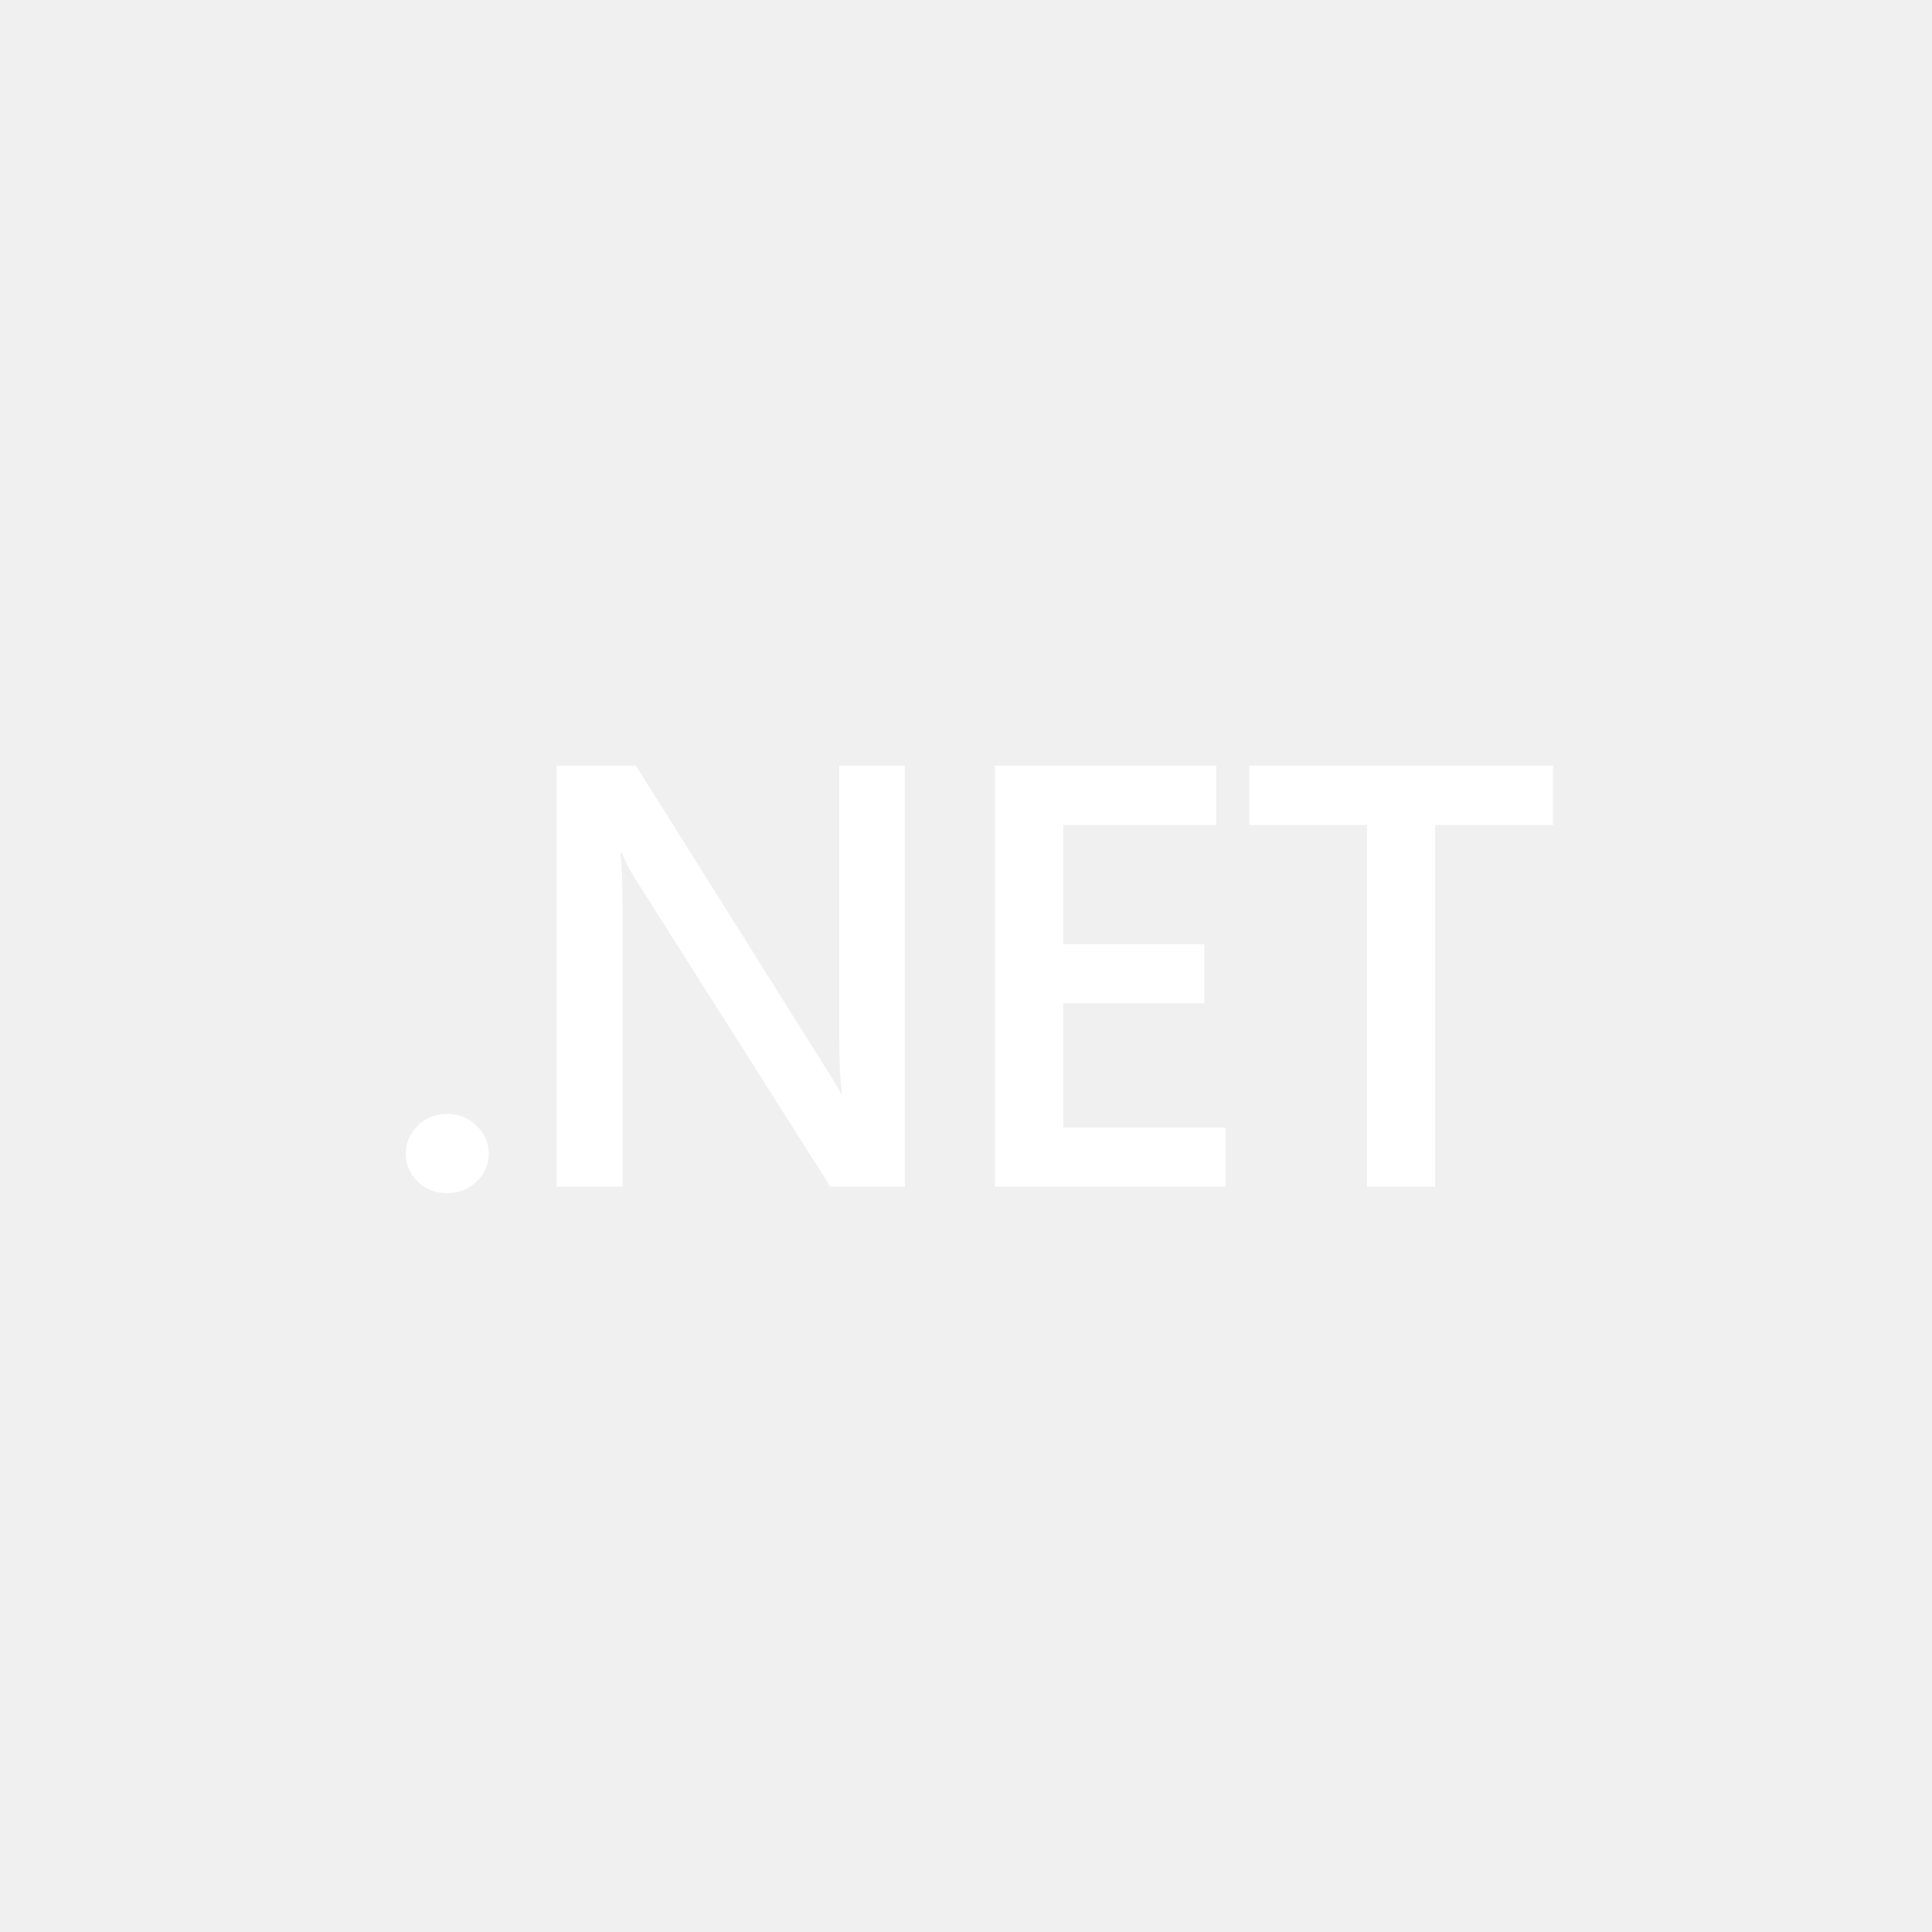
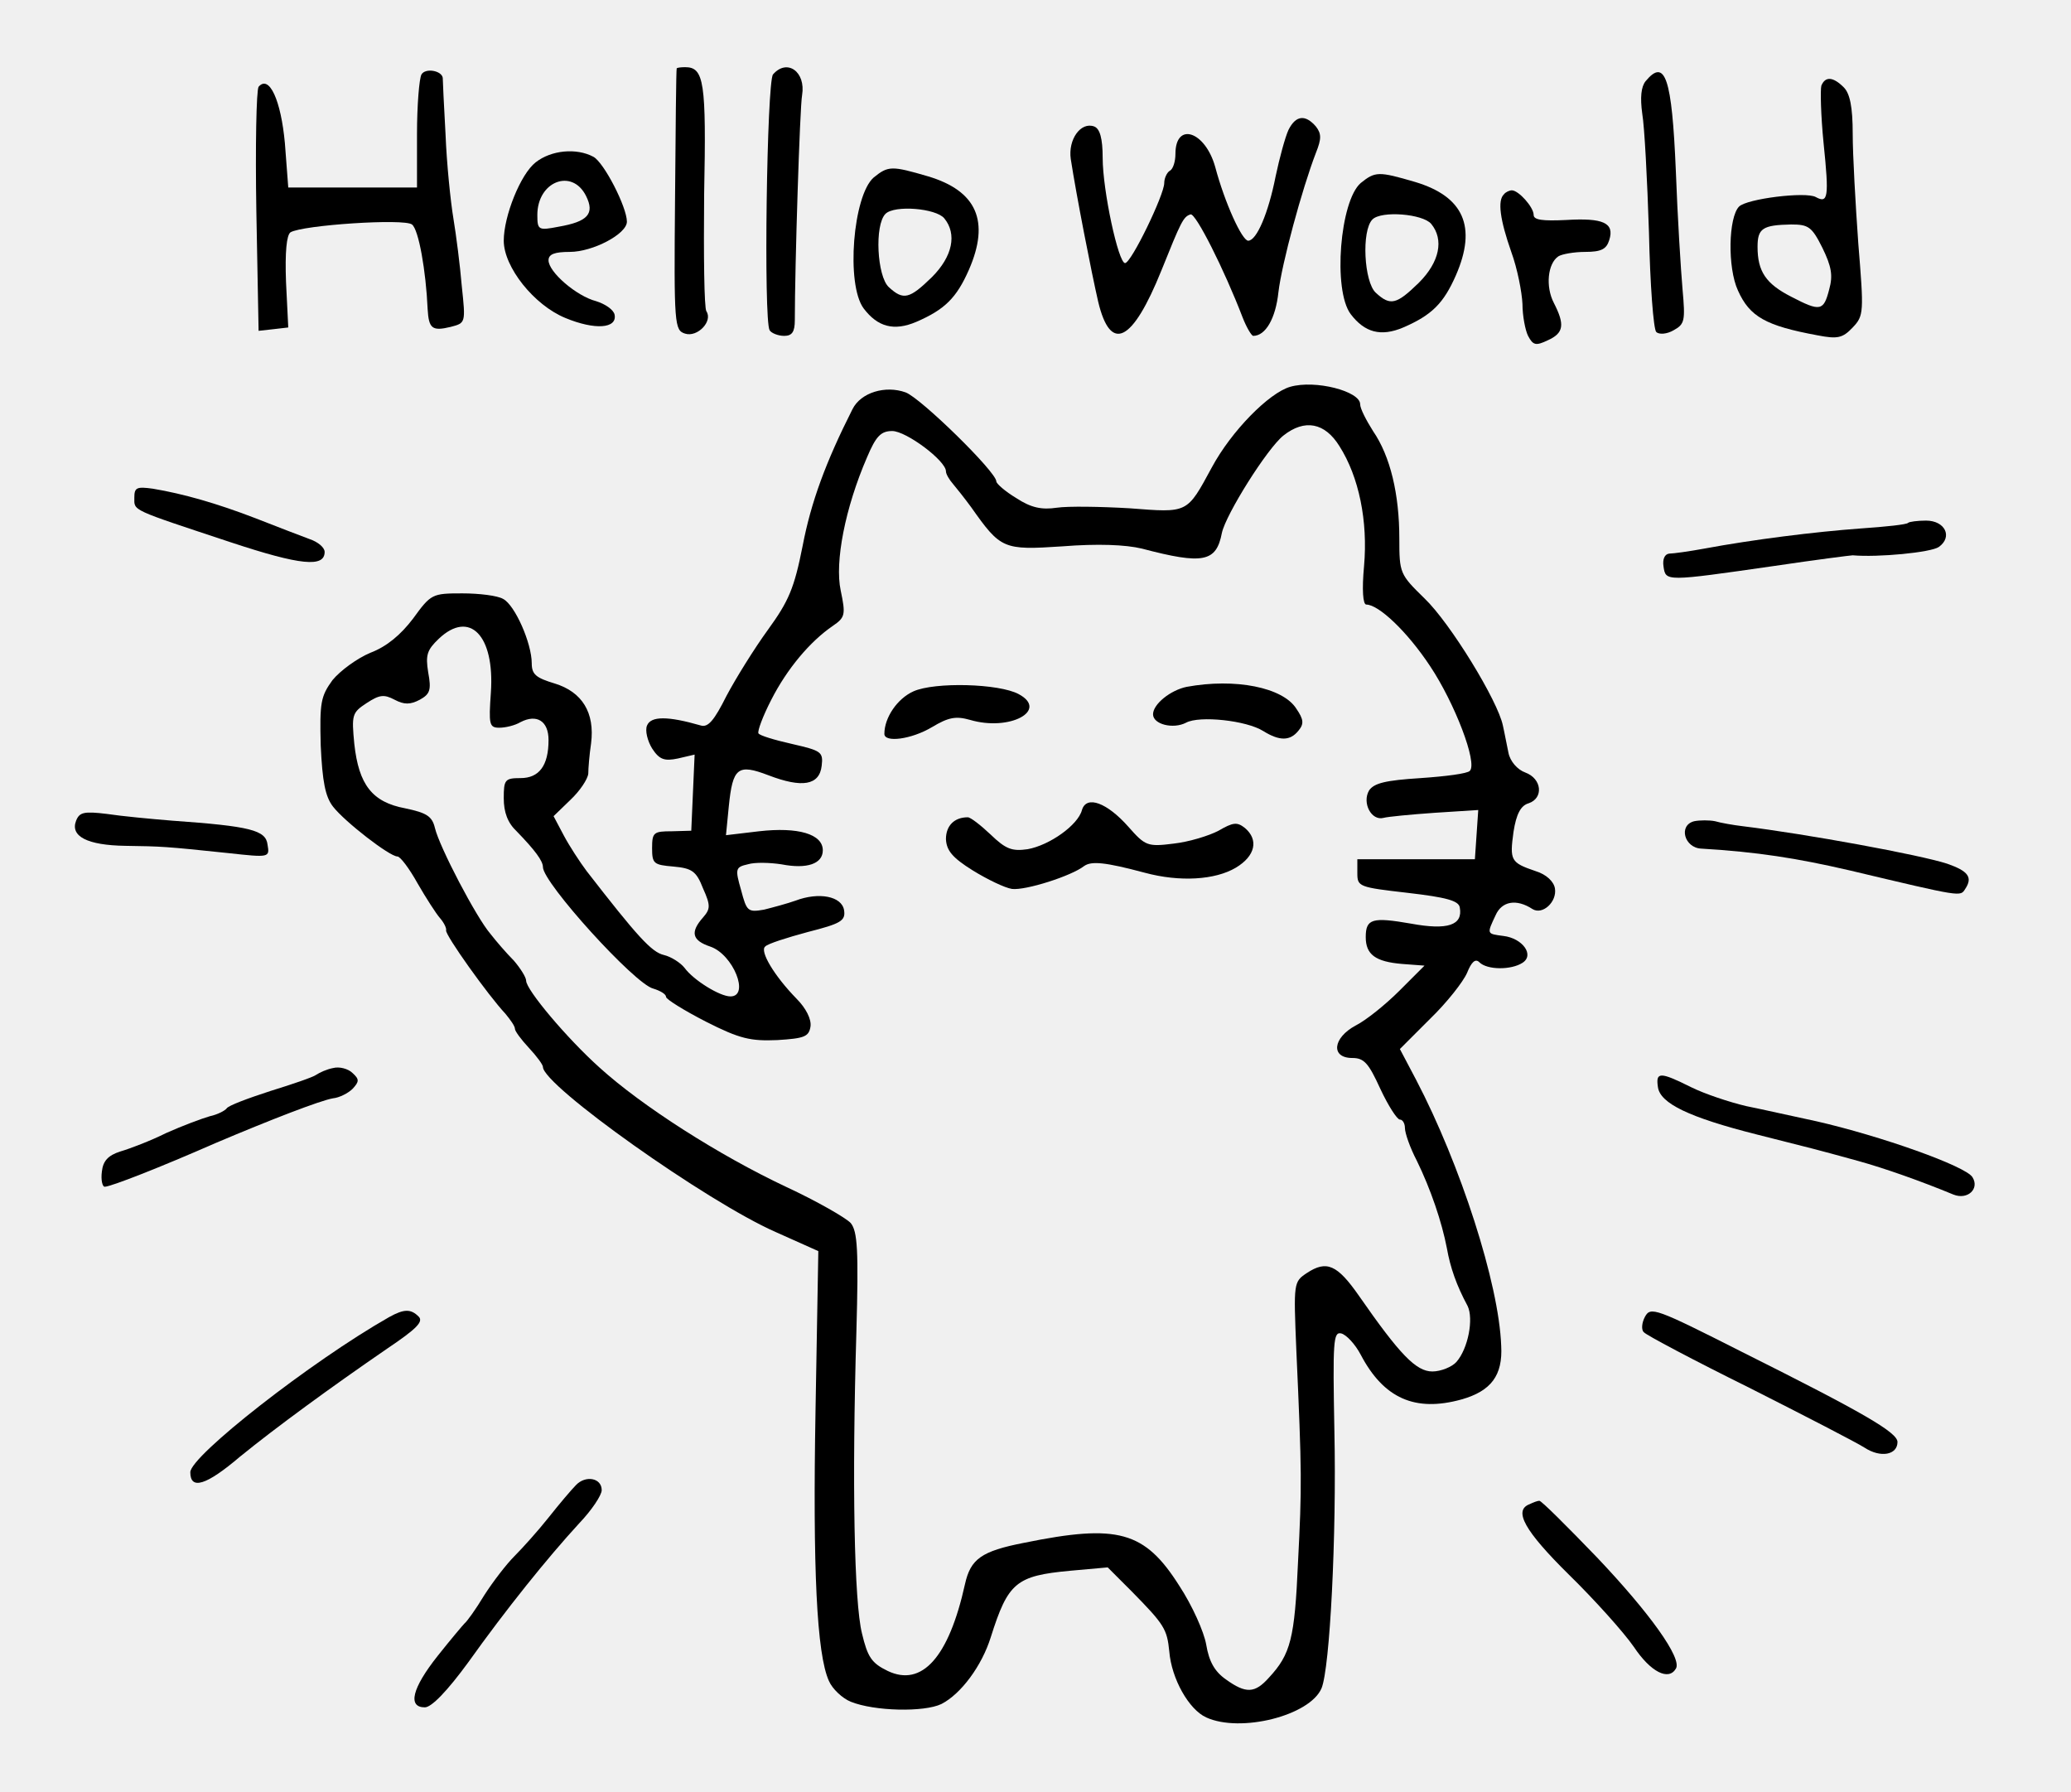
- <svg xmlns="http://www.w3.org/2000/svg" width="456" height="456" viewBox="0 0 456 456" version="1.1" xml:space="preserve" style="fill-rule:evenodd;clip-rule:evenodd;stroke-linejoin:round;stroke-miterlimit:2;">
-   <path d="m 105.5,281.609 c -2.703,0 -5.001,-0.9 -6.893,-2.702 -1.892,-1.848 -2.838,-4.042 -2.838,-6.582 0,-2.587 0.946,-4.804 2.838,-6.652 1.892,-1.848 4.19,-2.772 6.893,-2.772 2.748,0 5.068,0.924 6.96,2.772 1.937,1.848 2.906,4.064 2.906,6.652 0,2.54 -0.968,4.734 -2.906,6.582 -1.892,1.802 -4.212,2.702 -6.96,2.702 z" style="fill:#ffffff;fill-rule:nonzero;stroke-width:0.838" />
-   <path d="M 213.561,280.084 H 195.99 L 149.7,207.054 c -1.171,-1.848 -2.14,-3.765 -2.906,-5.751 h -0.406 c 0.361,2.125 0.541,6.675 0.541,13.65 v 65.132 h -15.543 v -99.36 h 18.719 l 44.737,71.298 c 1.892,2.957 3.109,4.989 3.649,6.098 h 0.27 c -0.45,-2.632 -0.676,-7.09 -0.676,-13.373 v -64.023 h 15.476 z" style="fill:#ffffff;fill-rule:nonzero;stroke-width:0.838" />
-   <path d="m 289.251,280.084 h -54.401 v -99.36 h 52.238 v 13.997 h -36.154 v 28.131 h 33.316 v 13.927 h -33.316 v 29.378 h 38.316 z" style="fill:#ffffff;fill-rule:nonzero;stroke-width:0.838" />
-   <path d="M 366.565,194.721 H 338.722 v 85.363 h -16.084 v -85.363 h -27.775 v -13.997 h 71.701 z" style="fill:#ffffff;fill-rule:nonzero;stroke-width:0.838" />
+ <svg xmlns="http://www.w3.org/2000/svg" version="1.0" width="370pt" height="320pt" viewBox="0 0 370 320" preserveAspectRatio="xMidYMid meet">
+   <g transform="translate(0,320) scale(0.1,-0.1)" fill="#000000" stroke="none">
+     <path d="M753 3067 c-4 -7 -8 -55 -8 -107 l0 -95 -115 0 -115 0 -6 79 c-7 77 -28 123 -47 101 -4 -6 -6 -106 -4 -223 l4 -213 27 3 26 3 -4 81 c-2 54 1 84 8 89 22 13 203 25 217 14 12 -9 25 -83 28 -151 2 -35 8 -40 41 -32 27 7 27 7 20 73 -3 36 -10 91 -15 121 -5 30 -12 98 -14 150 -3 52 -5 98 -5 101 -2 13 -31 18 -38 6z" />
+     <path d="M1209 3078 c-1 -2 -2 -108 -3 -235 -2 -224 -1 -233 18 -239 22 -7 50 22 38 40 -4 6 -5 100 -4 209 4 201 0 227 -34 227 -8 0 -14 -1 -15 -2z" />
+     <path d="M1381 3067 c-11 -14 -17 -439 -6 -457 3 -5 15 -10 26 -10 14 0 19 7 19 28 0 95 9 381 13 402 7 42 -27 66 -52 37z" />
+     <path d="M2940 3055 c-8 -10 -10 -29 -6 -58 4 -23 9 -118 12 -212 2 -93 8 -173 13 -178 5 -5 19 -4 31 3 20 11 21 17 16 73 -3 34 -9 130 -12 212 -7 166 -19 202 -54 160z" />
+     <path d="M3254 3047 c-2 -7 -1 -53 4 -103 10 -97 8 -108 -14 -96 -18 10 -123 -3 -137 -17 -19 -19 -21 -109 -2 -150 21 -47 50 -63 142 -80 36 -7 45 -5 63 14 20 21 20 27 10 150 -5 70 -10 158 -10 196 0 48 -5 72 -16 83 -19 19 -33 20 -40 3z m2 -290 c16 -33 19 -49 12 -74 -10 -39 -16 -40 -68 -13 -45 23 -60 45 -60 89 0 33 9 39 60 40 31 0 37 -4 56 -42z" />
+     <path d="M2302 2968 c-6 -13 -16 -50 -23 -83 -13 -66 -34 -115 -49 -115 -11 0 -42 68 -59 132 -18 64 -71 81 -71 23 0 -13 -4 -27 -10 -30 -5 -3 -10 -13 -10 -22 0 -21 -59 -143 -70 -143 -12 0 -40 130 -40 188 0 35 -5 52 -15 56 -24 9 -47 -23 -42 -58 10 -65 37 -203 49 -255 22 -92 61 -73 113 56 35 87 39 96 52 100 9 3 60 -98 93 -184 7 -18 16 -33 19 -33 22 0 40 31 45 78 6 51 42 184 67 249 10 25 10 34 0 47 -19 22 -36 20 -49 -6z" />
+     <path d="M957 2910 c-27 -21 -57 -96 -57 -140 0 -47 54 -115 110 -138 53 -22 93 -19 88 6 -2 9 -17 19 -33 24 -35 9 -85 52 -85 73 0 11 11 15 38 15 41 0 102 32 102 54 0 26 -41 106 -60 116 -30 16 -75 12 -103 -10z m90 -60 c16 -32 3 -46 -49 -55 -36 -7 -38 -6 -38 21 0 60 62 84 87 34z" />
+     <path d="M1561 2883 c-37 -32 -50 -191 -18 -234 25 -33 54 -41 94 -24 51 22 72 43 94 93 38 87 14 141 -73 167 -65 19 -71 19 -97 -2z m126 -73 c23 -28 15 -68 -22 -105 -40 -39 -51 -42 -77 -18 -21 19 -26 111 -6 131 16 16 90 10 105 -8z" />
+     <path d="M2431 2873 c-37 -32 -50 -191 -18 -234 25 -33 54 -41 94 -24 51 22 72 43 94 93 38 87 14 141 -73 167 -65 19 -71 19 -97 -2z m126 -73 c23 -28 15 -68 -22 -105 -40 -39 -51 -42 -77 -18 -21 19 -26 111 -6 131 16 16 90 10 105 -8z" />
+     <path d="M2687 2853 c-12 -11 -7 -46 13 -103 11 -30 19 -72 20 -93 0 -21 5 -47 10 -57 9 -17 14 -18 35 -8 29 13 31 28 11 67 -15 29 -11 70 8 83 6 4 28 8 48 8 29 0 38 5 43 21 10 31 -11 40 -77 36 -42 -2 -58 0 -58 9 0 14 -27 44 -39 44 -4 0 -11 -3 -14 -7z" />
+     <path d="M2305 2509 c-38 -11 -105 -79 -140 -144 -45 -83 -42 -81 -147 -73 -51 3 -110 4 -130 1 -27 -4 -46 0 -72 17 -20 12 -36 26 -36 30 0 17 -135 149 -162 159 -36 13 -80 0 -95 -30 -48 -95 -74 -166 -89 -244 -15 -76 -25 -99 -62 -150 -24 -33 -57 -86 -74 -118 -22 -44 -33 -57 -46 -53 -59 17 -89 17 -96 0 -4 -9 1 -28 9 -41 13 -20 22 -23 46 -18 l30 7 -3 -68 -3 -68 -35 -1 c-32 0 -35 -2 -35 -30 0 -28 3 -30 38 -33 33 -3 41 -8 53 -39 14 -31 13 -37 0 -52 -23 -26 -20 -41 13 -52 41 -14 71 -89 36 -89 -19 0 -66 29 -82 51 -7 9 -24 20 -37 23 -22 5 -48 34 -138 150 -12 16 -31 45 -41 64 l-18 34 30 29 c17 16 31 37 32 47 0 9 2 34 5 54 7 55 -16 92 -65 107 -33 10 -41 16 -41 36 0 36 -30 104 -51 115 -10 6 -43 10 -73 10 -54 0 -56 -1 -88 -45 -22 -29 -47 -50 -76 -61 -24 -10 -54 -32 -68 -49 -21 -29 -23 -40 -21 -117 3 -64 8 -91 22 -109 21 -27 101 -89 115 -89 5 0 21 -21 36 -48 15 -26 33 -54 40 -62 7 -8 12 -18 11 -22 -2 -8 75 -116 106 -149 9 -11 17 -22 17 -27 0 -4 11 -19 25 -34 14 -15 25 -30 25 -34 0 -33 293 -241 416 -295 l76 -34 -5 -284 c-5 -283 2 -436 24 -484 6 -14 24 -31 39 -37 42 -17 131 -19 162 -4 35 18 72 68 88 119 31 98 45 110 142 119 l67 6 43 -43 c58 -59 63 -67 67 -107 4 -49 35 -104 66 -118 61 -28 185 3 206 52 15 36 27 272 23 459 -3 161 -2 178 12 175 9 -2 25 -19 35 -38 41 -78 97 -103 180 -80 53 15 74 43 71 96 -4 111 -73 324 -152 475 l-29 55 54 54 c30 29 59 66 66 82 8 20 15 26 22 19 14 -14 57 -14 77 -1 22 14 0 44 -34 48 -30 4 -30 3 -14 37 11 25 37 30 66 11 18 -11 44 13 40 37 -2 12 -15 25 -35 31 -44 15 -46 19 -39 70 5 32 13 47 27 51 27 9 24 44 -6 55 -14 5 -27 20 -30 35 -3 14 -7 36 -10 49 -9 44 -94 183 -140 227 -44 43 -45 45 -45 107 0 79 -16 147 -47 192 -12 19 -23 40 -23 48 0 23 -80 44 -125 31z m88 -106 c35 -55 51 -134 44 -214 -4 -43 -2 -69 4 -69 22 0 73 -48 114 -110 44 -66 85 -173 71 -187 -4 -5 -44 -10 -88 -13 -63 -4 -83 -9 -92 -22 -13 -22 4 -55 26 -49 7 2 48 6 91 9 l78 5 -3 -44 -3 -44 -105 0 -105 0 0 -25 c0 -24 3 -25 90 -35 69 -8 91 -14 93 -26 6 -32 -22 -41 -87 -29 -69 12 -81 9 -81 -24 0 -31 17 -44 65 -48 l40 -3 -45 -45 c-25 -25 -60 -53 -78 -62 -41 -22 -45 -58 -6 -58 21 0 29 -9 50 -55 14 -30 30 -55 35 -55 5 0 9 -7 9 -15 0 -9 9 -35 21 -58 25 -51 45 -110 54 -157 6 -34 17 -66 37 -103 11 -23 1 -76 -20 -100 -8 -9 -28 -17 -43 -17 -29 0 -58 30 -131 135 -39 56 -58 64 -93 41 -24 -16 -24 -17 -19 -138 10 -221 10 -242 3 -379 -6 -136 -13 -164 -52 -206 -25 -28 -41 -29 -77 -3 -20 14 -30 32 -35 62 -4 23 -25 70 -48 105 -62 98 -110 111 -277 77 -77 -15 -96 -29 -106 -74 -29 -131 -77 -184 -138 -155 -29 14 -36 25 -46 67 -14 56 -18 269 -10 539 4 146 2 179 -10 194 -8 9 -60 39 -116 65 -119 56 -257 144 -333 213 -59 53 -131 139 -131 155 0 6 -10 22 -22 36 -13 13 -32 35 -42 48 -25 29 -91 155 -99 189 -5 21 -15 27 -53 35 -59 11 -83 42 -91 115 -5 52 -4 56 22 73 23 15 31 16 50 6 17 -9 28 -9 45 0 18 10 21 17 15 49 -5 31 -2 40 19 60 55 52 100 6 93 -96 -4 -57 -3 -63 15 -63 11 0 28 4 38 10 29 15 50 2 50 -32 0 -46 -17 -68 -50 -68 -28 0 -30 -3 -30 -36 0 -25 7 -44 23 -59 33 -34 47 -53 47 -64 0 -28 164 -209 197 -217 13 -4 23 -10 23 -15 0 -4 32 -24 71 -44 61 -31 80 -35 128 -33 48 3 56 6 59 24 2 13 -8 33 -25 50 -40 41 -66 85 -56 93 4 5 39 16 76 26 59 15 68 20 65 39 -4 25 -45 33 -87 17 -14 -5 -40 -12 -56 -16 -29 -5 -31 -3 -41 35 -11 38 -10 41 12 46 13 4 40 3 60 0 46 -9 74 1 74 25 0 29 -44 42 -114 34 l-59 -7 5 51 c7 70 16 77 71 56 60 -23 91 -18 95 17 3 25 -1 27 -53 39 -31 7 -58 15 -60 19 -2 4 8 31 23 60 28 55 69 104 110 132 22 15 23 20 14 63 -11 51 8 148 47 238 16 38 25 47 45 47 25 0 96 -53 96 -72 0 -5 6 -15 13 -23 6 -7 21 -26 32 -41 53 -75 57 -77 163 -70 63 5 113 3 142 -4 110 -29 133 -24 143 28 7 33 81 151 110 174 38 30 74 23 100 -19z" />
+     <path d="M1632 1965 c-29 -13 -52 -47 -52 -76 0 -16 48 -10 85 12 30 18 43 20 68 13 71 -21 141 17 87 46 -35 19 -150 22 -188 5z" />
+     <path d="M2120 1973 c-29 -6 -60 -31 -60 -49 0 -18 36 -27 59 -15 24 13 108 4 138 -15 29 -18 48 -18 63 1 10 12 9 20 -4 39 -24 38 -109 55 -196 39z" />
+     <path d="M1933 1753 c-7 -27 -58 -63 -97 -70 -28 -4 -39 0 -66 26 -18 17 -36 31 -41 31 -24 0 -39 -15 -39 -39 1 -20 11 -33 48 -56 26 -16 57 -31 70 -33 24 -3 106 23 129 41 13 9 37 7 108 -12 63 -17 126 -13 163 9 35 21 41 50 16 71 -14 11 -21 10 -47 -5 -17 -9 -53 -20 -80 -23 -47 -6 -51 -4 -81 30 -38 43 -75 57 -83 30z" />
+     <path d="M240 2311 c0 -24 -8 -20 173 -80 124 -41 167 -45 167 -17 0 8 -12 18 -27 23 -16 6 -58 22 -96 37 -70 27 -130 44 -184 53 -29 4 -33 2 -33 -16z" />
+     <path d="M3409 2266 c-2 -3 -40 -7 -84 -10 -83 -6 -194 -20 -280 -36 -27 -5 -56 -9 -63 -9 -8 -1 -12 -10 -10 -23 4 -27 3 -27 198 1 74 11 137 19 140 19 45 -4 140 5 154 15 25 18 11 47 -23 47 -15 0 -30 -2 -32 -4z" />
+     <path d="M136 1734 c-11 -28 20 -44 88 -45 65 -1 70 -1 184 -13 73 -8 74 -8 70 15 -3 26 -30 33 -171 43 -37 3 -90 8 -116 12 -41 5 -49 3 -55 -12z" />
+     <path d="M3027 1733 c-29 -7 -18 -48 13 -49 100 -6 170 -17 265 -39 202 -48 197 -47 206 -33 14 21 5 32 -32 45 -49 16 -251 53 -365 67 -17 2 -40 6 -50 9 -10 2 -27 2 -37 0z" />
+     <path d="M595 1292 c-11 -2 -24 -8 -30 -12 -5 -4 -43 -17 -82 -29 -40 -13 -75 -26 -78 -31 -3 -4 -16 -11 -30 -14 -14 -4 -49 -17 -78 -30 -28 -14 -65 -28 -82 -33 -22 -7 -31 -17 -33 -36 -2 -15 1 -27 5 -27 11 0 100 35 198 78 99 42 187 76 210 80 11 1 27 9 35 17 12 13 12 17 0 28 -8 8 -24 12 -35 9z" />
+     <path d="M2962 1258 c4 -29 55 -54 178 -85 103 -26 100 -25 180 -47 47 -13 112 -36 170 -60 25 -10 47 10 34 31 -12 20 -165 74 -279 100 -38 8 -95 21 -125 27 -30 7 -75 22 -99 34 -56 28 -63 27 -59 0z" />
+     <path d="M2939 848 c-6 -11 -7 -24 -2 -28 4 -5 89 -50 188 -99 99 -50 192 -98 206 -107 29 -19 59 -13 59 10 0 17 -60 52 -278 161 -154 78 -163 81 -173 63z" />
+     <path d="M695 847 c-139 -79 -355 -248 -355 -277 0 -32 28 -24 89 28 64 52 161 123 263 193 52 35 65 48 56 57 -14 14 -26 14 -53 -1z" />
+     <path d="M1029 547 c-8 -8 -30 -34 -49 -58 -19 -24 -47 -55 -61 -69 -14 -14 -38 -45 -54 -70 -15 -25 -31 -47 -35 -50 -3 -3 -25 -29 -48 -58 -46 -58 -54 -92 -23 -92 12 0 40 29 78 81 67 94 141 186 198 248 22 23 40 50 40 59 0 22 -29 27 -46 9z" />
+     <path d="M2733 513 c-30 -11 -9 -48 70 -126 46 -45 98 -103 116 -129 30 -45 62 -61 75 -39 12 18 -47 100 -141 199 -54 56 -100 102 -103 101 -3 0 -11 -3 -17 -6z" />
+   </g>
</svg>
